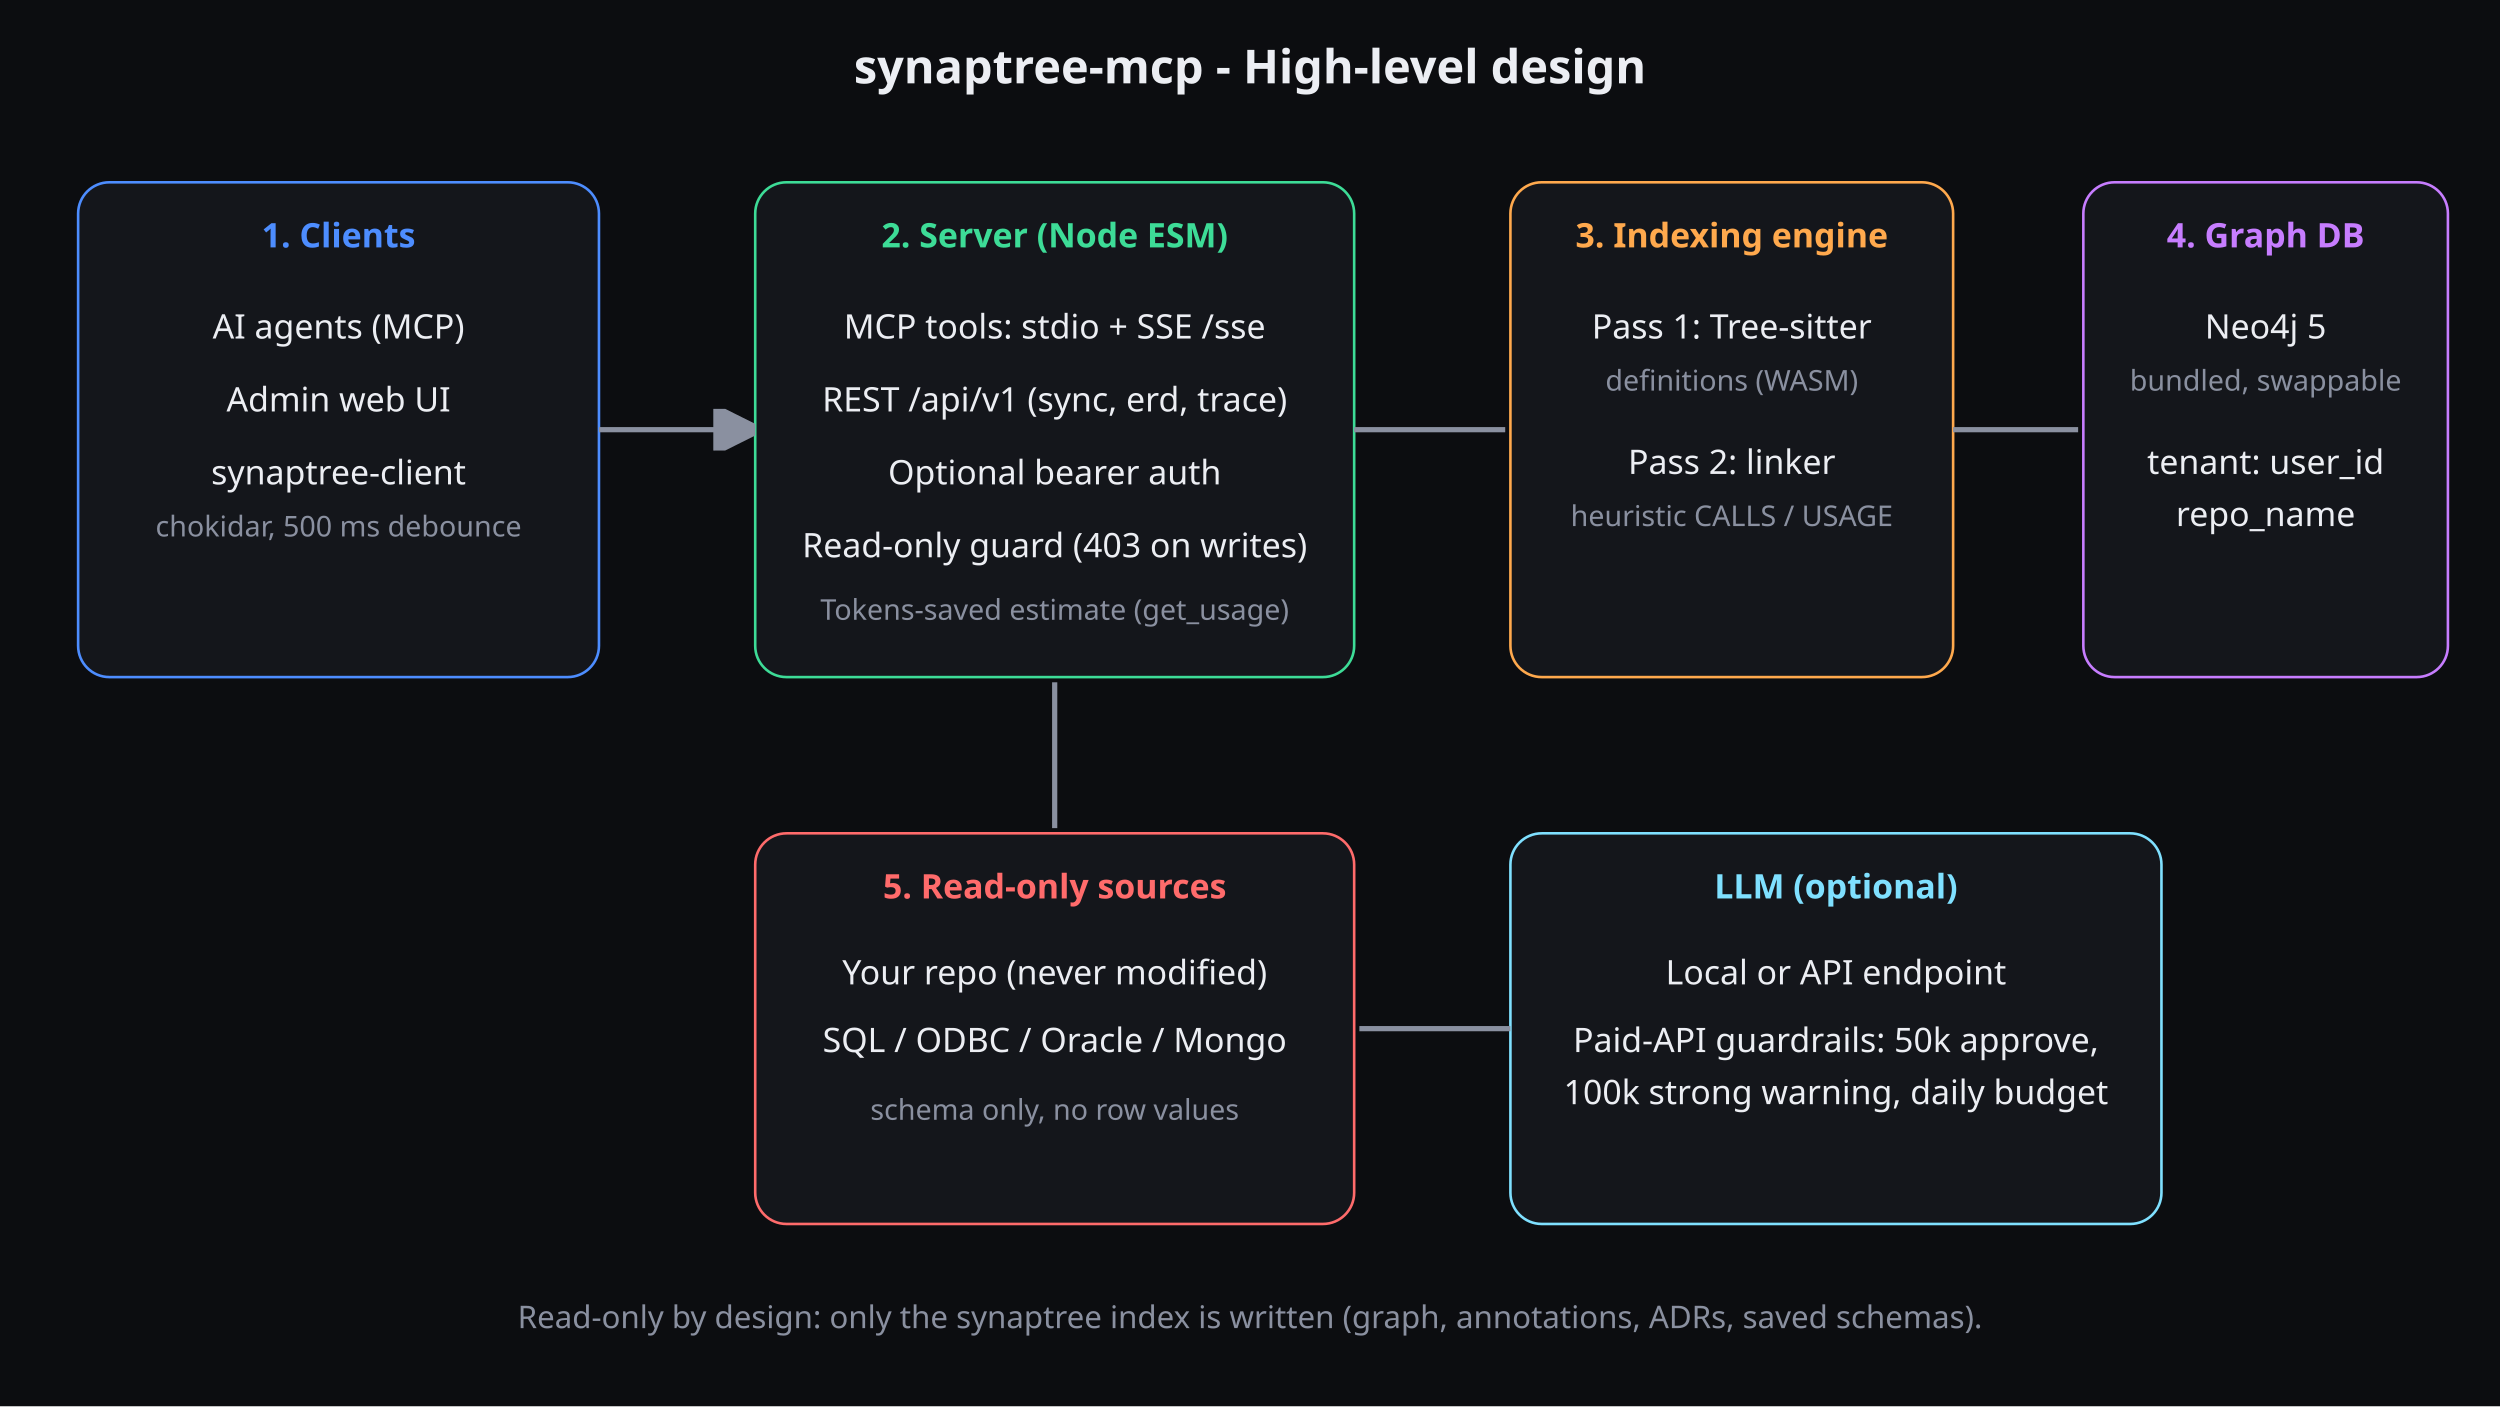
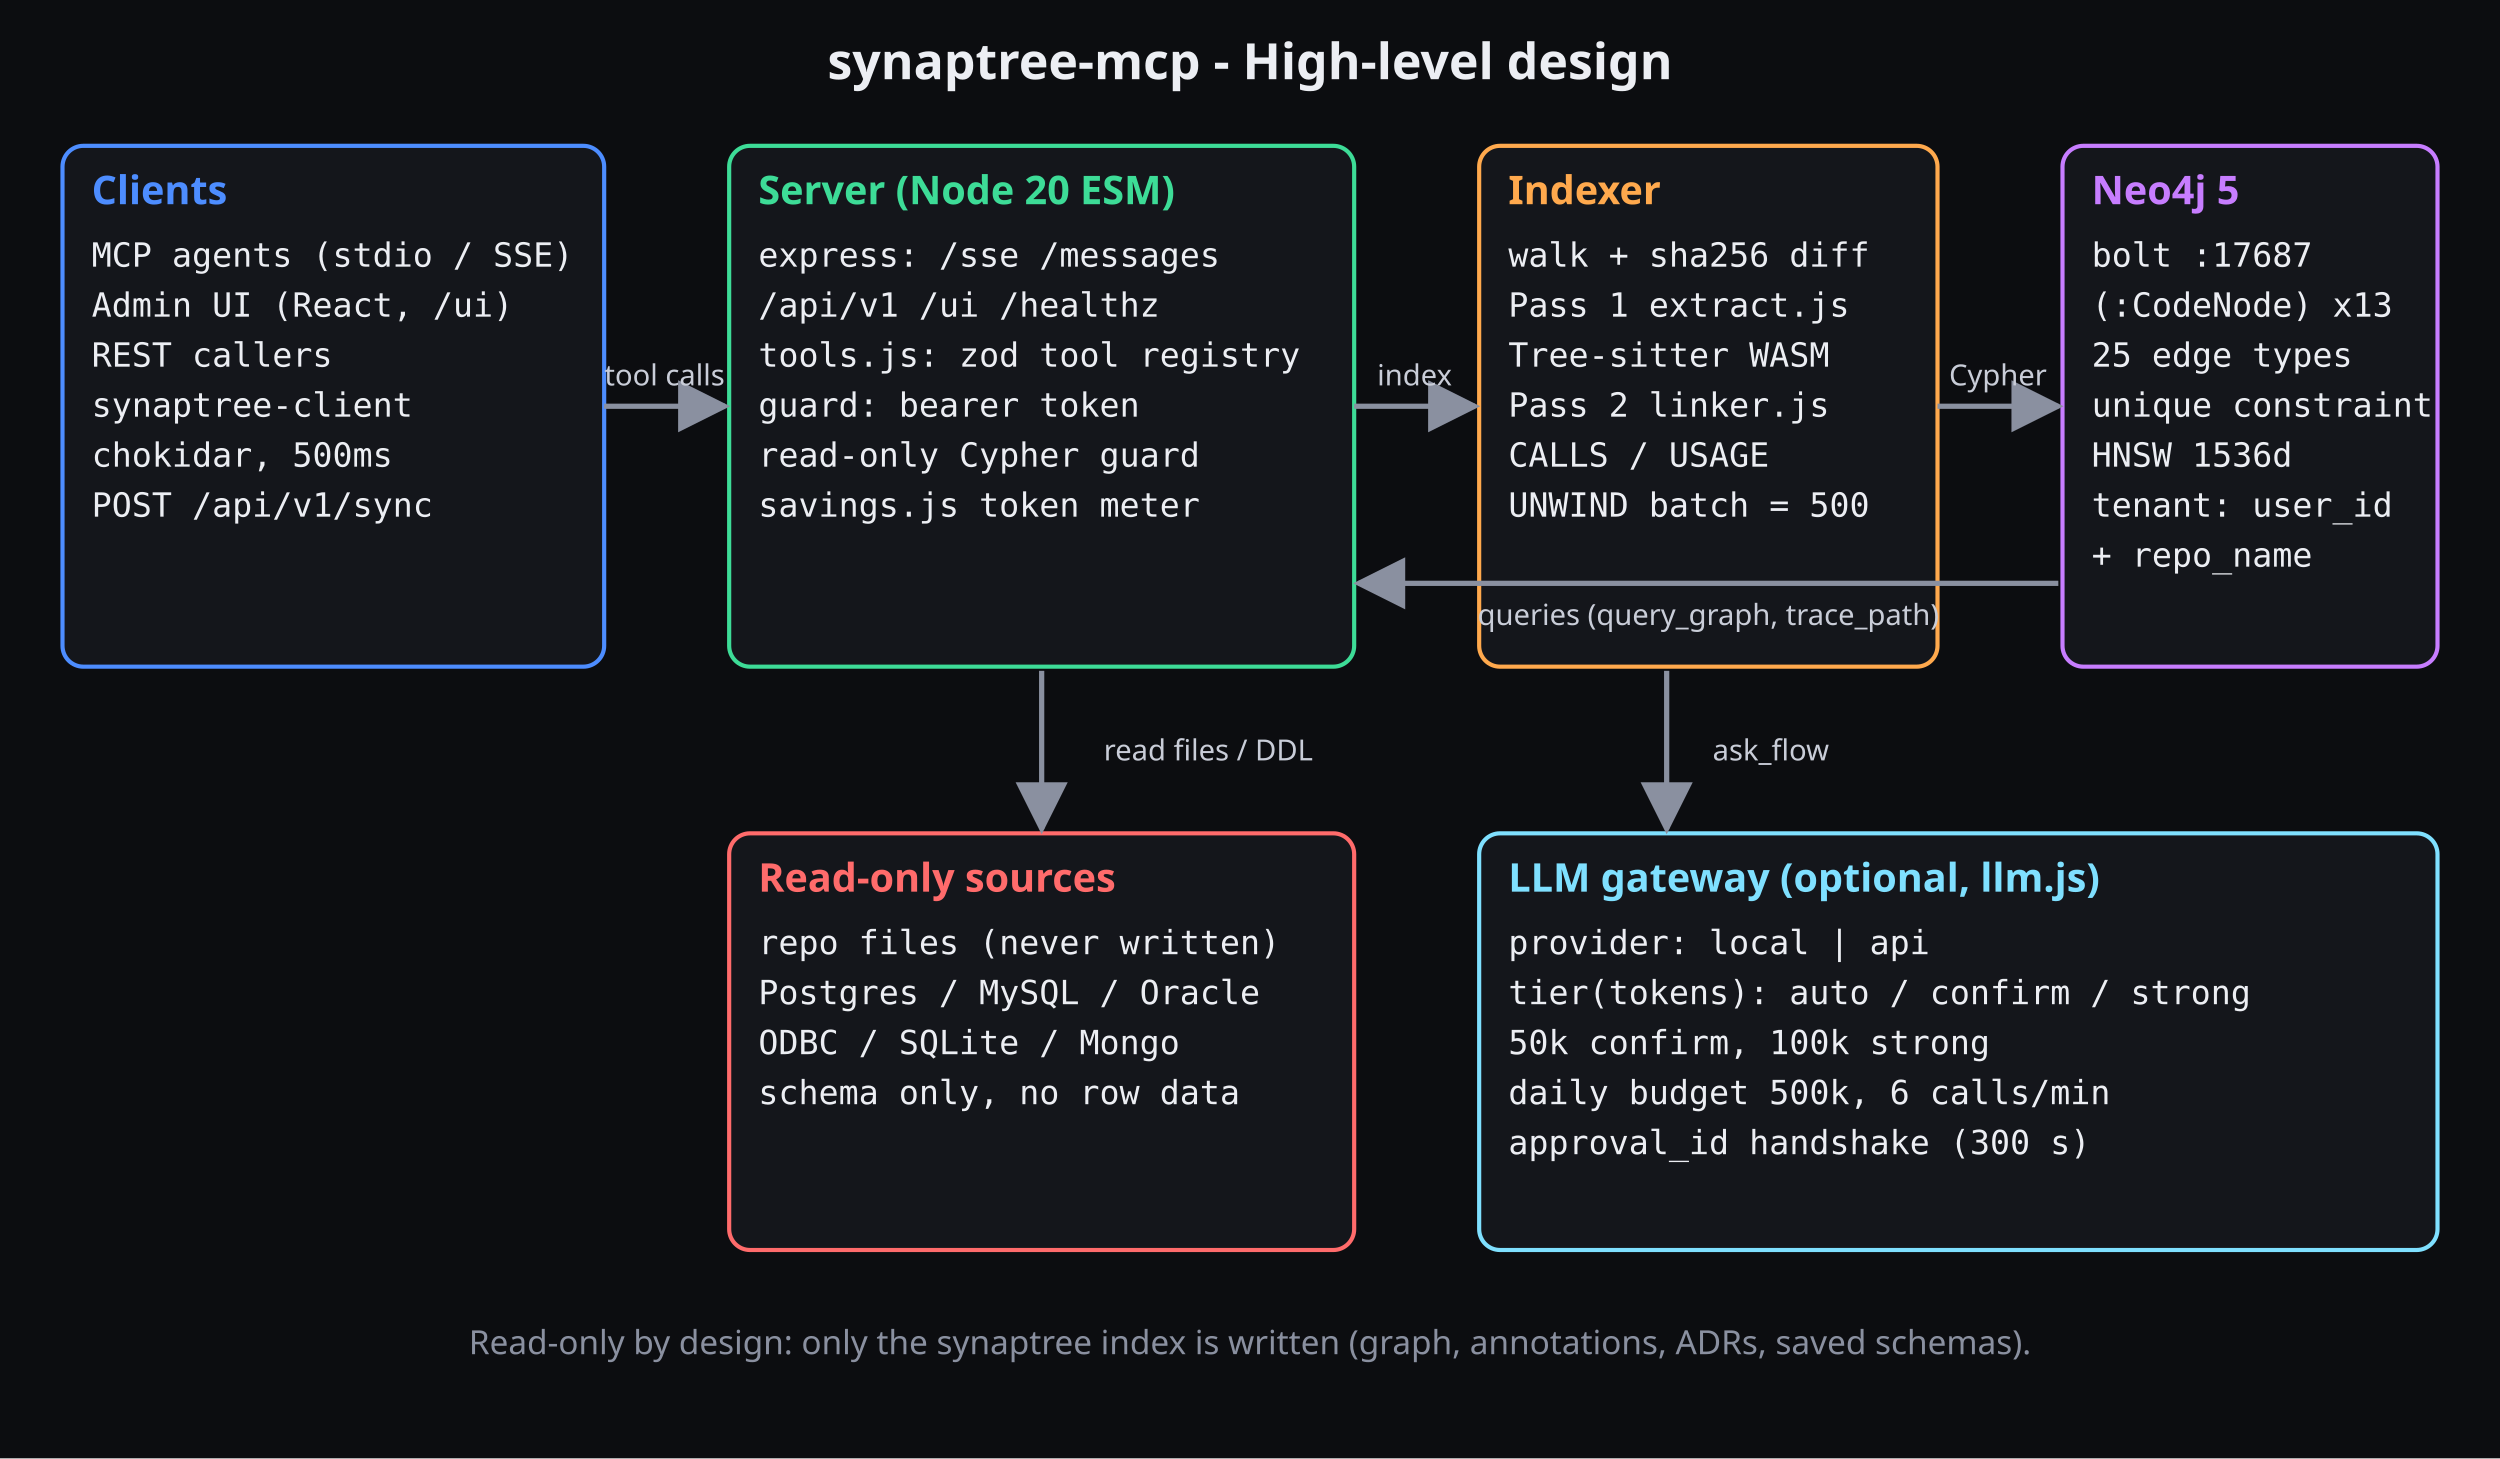
- <svg xmlns="http://www.w3.org/2000/svg" viewBox="0 0 960 540" font-family="system-ui,Segoe UI,sans-serif" font-size="13">
-   <rect width="960" height="540" fill="#0c0d10" />
-   <text x="480" y="32" text-anchor="middle" fill="#eceef3" font-size="18" font-weight="700">synaptree-mcp - High-level design</text>
-   <g id="clients">
-     <rect x="30" y="70" width="200" height="190" rx="12" fill="#14161b" stroke="#4d8dff" />
-     <text x="130" y="95" text-anchor="middle" fill="#4d8dff" font-weight="700">1. Clients</text>
-     <text x="130" y="130" text-anchor="middle" fill="#eceef3">AI agents (MCP)</text>
-     <text x="130" y="158" text-anchor="middle" fill="#eceef3">Admin web UI</text>
-     <text x="130" y="186" text-anchor="middle" fill="#eceef3">synaptree-client</text>
-     <text x="130" y="206" text-anchor="middle" fill="#8a90a0" font-size="11">chokidar, 500 ms debounce</text>
-   </g>
-   <g id="server">
-     <rect x="290" y="70" width="230" height="190" rx="12" fill="#14161b" stroke="#3ddc97" />
-     <text x="405" y="95" text-anchor="middle" fill="#3ddc97" font-weight="700">2. Server (Node ESM)</text>
-     <text x="405" y="130" text-anchor="middle" fill="#eceef3">MCP tools: stdio + SSE /sse</text>
-     <text x="405" y="158" text-anchor="middle" fill="#eceef3">REST /api/v1 (sync, erd, trace)</text>
-     <text x="405" y="186" text-anchor="middle" fill="#eceef3">Optional bearer auth</text>
-     <text x="405" y="214" text-anchor="middle" fill="#eceef3">Read-only guard (403 on writes)</text>
-     <text x="405" y="238" text-anchor="middle" fill="#8a90a0" font-size="11">Tokens-saved estimate (get_usage)</text>
-   </g>
-   <g id="engine">
-     <rect x="580" y="70" width="170" height="190" rx="12" fill="#14161b" stroke="#ffa94d" />
-     <text x="665" y="95" text-anchor="middle" fill="#ffa94d" font-weight="700">3. Indexing engine</text>
-     <text x="665" y="130" text-anchor="middle" fill="#eceef3">Pass 1: Tree-sitter</text>
-     <text x="665" y="150" text-anchor="middle" fill="#8a90a0" font-size="11">definitions (WASM)</text>
-     <text x="665" y="182" text-anchor="middle" fill="#eceef3">Pass 2: linker</text>
-     <text x="665" y="202" text-anchor="middle" fill="#8a90a0" font-size="11">heuristic CALLS / USAGE</text>
-   </g>
-   <g id="graph">
-     <rect x="800" y="70" width="140" height="190" rx="12" fill="#14161b" stroke="#c77dff" />
-     <text x="870" y="95" text-anchor="middle" fill="#c77dff" font-weight="700">4. Graph DB</text>
-     <text x="870" y="130" text-anchor="middle" fill="#eceef3">Neo4j 5</text>
-     <text x="870" y="150" text-anchor="middle" fill="#8a90a0" font-size="11">bundled, swappable</text>
-     <text x="870" y="182" text-anchor="middle" fill="#eceef3">tenant: user_id</text>
-     <text x="870" y="202" text-anchor="middle" fill="#eceef3">repo_name</text>
-   </g>
-   <g id="ext">
-     <rect x="290" y="320" width="230" height="150" rx="12" fill="#14161b" stroke="#ff6b6b" />
-     <text x="405" y="345" text-anchor="middle" fill="#ff6b6b" font-weight="700">5. Read-only sources</text>
-     <text x="405" y="378" text-anchor="middle" fill="#eceef3">Your repo (never modified)</text>
-     <text x="405" y="404" text-anchor="middle" fill="#eceef3">SQL / ODBC / Oracle / Mongo</text>
-     <text x="405" y="430" text-anchor="middle" fill="#8a90a0" font-size="11">schema only, no row values</text>
-   </g>
-   <g id="llm">
-     <rect x="580" y="320" width="250" height="150" rx="12" fill="#14161b" stroke="#7fe0ff" />
-     <text x="705" y="345" text-anchor="middle" fill="#7fe0ff" font-weight="700">LLM (optional)</text>
-     <text x="705" y="378" text-anchor="middle" fill="#eceef3">Local or API endpoint</text>
-     <text x="705" y="404" text-anchor="middle" fill="#eceef3">Paid-API guardrails: 50k approve,</text>
-     <text x="705" y="424" text-anchor="middle" fill="#eceef3">100k strong warning, daily budget</text>
-   </g>
-   <g stroke="#8a90a0" stroke-width="2" fill="none" marker-end="url(#a)">
-     <defs>
-       <marker id="a" markerWidth="8" markerHeight="8" refX="7" refY="4" orient="auto">
-         <path d="M0,0 L8,4 L0,8 z" fill="#8a90a0" />
-       </marker>
-     </defs>
-     <path d="M230 165 H288" />
-     <path d="M520 165 H578" />
-     <path d="M750 165 H798" />
-     <path d="M405 262 V318" />
-     <path d="M580 395 H522" />
-   </g>
-   <text x="480" y="510" text-anchor="middle" fill="#8a90a0" font-size="12">Read-only by design: only the synaptree index is written (graph, annotations, ADRs, saved schemas).</text>
+ <svg xmlns="http://www.w3.org/2000/svg" viewBox="0 0 1200 700" width="1200" height="700" font-family="system-ui,Segoe UI,sans-serif">
+   <defs>
+     <marker id="a" markerWidth="10" markerHeight="10" refX="9" refY="5" orient="auto">
+       <path d="M0,0 L10,5 L0,10 z" fill="#8a90a0" />
+     </marker>
+   </defs>
+   <rect width="1200" height="700" fill="#0c0d10" />
+   <text x="600" y="38" text-anchor="middle" fill="#eceef3" font-size="24" font-weight="700">synaptree-mcp - High-level design</text>
+   <rect x="30" y="70" width="260" height="250" rx="10" fill="#14161b" stroke="#4d8dff" stroke-width="2" />
+   <text x="44" y="98" fill="#4d8dff" font-size="19" font-weight="700">Clients</text>
+   <text x="44" y="128" fill="#eceef3" font-size="16" font-family="ui-monospace,Consolas,monospace">MCP agents (stdio / SSE)</text>
+   <text x="44" y="152" fill="#eceef3" font-size="16" font-family="ui-monospace,Consolas,monospace">Admin UI (React, /ui)</text>
+   <text x="44" y="176" fill="#eceef3" font-size="16" font-family="ui-monospace,Consolas,monospace">REST callers</text>
+   <text x="44" y="200" fill="#eceef3" font-size="16" font-family="ui-monospace,Consolas,monospace">synaptree-client</text>
+   <text x="44" y="224" fill="#eceef3" font-size="16" font-family="ui-monospace,Consolas,monospace">  chokidar, 500ms</text>
+   <text x="44" y="248" fill="#eceef3" font-size="16" font-family="ui-monospace,Consolas,monospace">  POST /api/v1/sync</text>
+   <rect x="350" y="70" width="300" height="250" rx="10" fill="#14161b" stroke="#3ddc97" stroke-width="2" />
+   <text x="364" y="98" fill="#3ddc97" font-size="19" font-weight="700">Server (Node 20 ESM)</text>
+   <text x="364" y="128" fill="#eceef3" font-size="16" font-family="ui-monospace,Consolas,monospace">express: /sse /messages</text>
+   <text x="364" y="152" fill="#eceef3" font-size="16" font-family="ui-monospace,Consolas,monospace">/api/v1  /ui  /healthz</text>
+   <text x="364" y="176" fill="#eceef3" font-size="16" font-family="ui-monospace,Consolas,monospace">tools.js: zod tool registry</text>
+   <text x="364" y="200" fill="#eceef3" font-size="16" font-family="ui-monospace,Consolas,monospace">guard: bearer token</text>
+   <text x="364" y="224" fill="#eceef3" font-size="16" font-family="ui-monospace,Consolas,monospace">read-only Cypher guard</text>
+   <text x="364" y="248" fill="#eceef3" font-size="16" font-family="ui-monospace,Consolas,monospace">savings.js token meter</text>
+   <rect x="710" y="70" width="220" height="250" rx="10" fill="#14161b" stroke="#ffa94d" stroke-width="2" />
+   <text x="724" y="98" fill="#ffa94d" font-size="19" font-weight="700">Indexer</text>
+   <text x="724" y="128" fill="#eceef3" font-size="16" font-family="ui-monospace,Consolas,monospace">walk + sha256 diff</text>
+   <text x="724" y="152" fill="#eceef3" font-size="16" font-family="ui-monospace,Consolas,monospace">Pass 1 extract.js</text>
+   <text x="724" y="176" fill="#eceef3" font-size="16" font-family="ui-monospace,Consolas,monospace">  Tree-sitter WASM</text>
+   <text x="724" y="200" fill="#eceef3" font-size="16" font-family="ui-monospace,Consolas,monospace">Pass 2 linker.js</text>
+   <text x="724" y="224" fill="#eceef3" font-size="16" font-family="ui-monospace,Consolas,monospace">  CALLS / USAGE</text>
+   <text x="724" y="248" fill="#eceef3" font-size="16" font-family="ui-monospace,Consolas,monospace">UNWIND batch = 500</text>
+   <rect x="990" y="70" width="180" height="250" rx="10" fill="#14161b" stroke="#c77dff" stroke-width="2" />
+   <text x="1004" y="98" fill="#c77dff" font-size="19" font-weight="700">Neo4j 5</text>
+   <text x="1004" y="128" fill="#eceef3" font-size="16" font-family="ui-monospace,Consolas,monospace">bolt :17687</text>
+   <text x="1004" y="152" fill="#eceef3" font-size="16" font-family="ui-monospace,Consolas,monospace">(:CodeNode) x13</text>
+   <text x="1004" y="176" fill="#eceef3" font-size="16" font-family="ui-monospace,Consolas,monospace">25 edge types</text>
+   <text x="1004" y="200" fill="#eceef3" font-size="16" font-family="ui-monospace,Consolas,monospace">unique constraint</text>
+   <text x="1004" y="224" fill="#eceef3" font-size="16" font-family="ui-monospace,Consolas,monospace">HNSW 1536d</text>
+   <text x="1004" y="248" fill="#eceef3" font-size="16" font-family="ui-monospace,Consolas,monospace">tenant: user_id</text>
+   <text x="1004" y="272" fill="#eceef3" font-size="16" font-family="ui-monospace,Consolas,monospace">  + repo_name</text>
+   <rect x="350" y="400" width="300" height="200" rx="10" fill="#14161b" stroke="#ff6b6b" stroke-width="2" />
+   <text x="364" y="428" fill="#ff6b6b" font-size="19" font-weight="700">Read-only sources</text>
+   <text x="364" y="458" fill="#eceef3" font-size="16" font-family="ui-monospace,Consolas,monospace">repo files (never written)</text>
+   <text x="364" y="482" fill="#eceef3" font-size="16" font-family="ui-monospace,Consolas,monospace">Postgres / MySQL / Oracle</text>
+   <text x="364" y="506" fill="#eceef3" font-size="16" font-family="ui-monospace,Consolas,monospace">ODBC / SQLite / Mongo</text>
+   <text x="364" y="530" fill="#eceef3" font-size="16" font-family="ui-monospace,Consolas,monospace">schema only, no row data</text>
+   <rect x="710" y="400" width="460" height="200" rx="10" fill="#14161b" stroke="#7fe0ff" stroke-width="2" />
+   <text x="724" y="428" fill="#7fe0ff" font-size="19" font-weight="700">LLM gateway (optional, llm.js)</text>
+   <text x="724" y="458" fill="#eceef3" font-size="16" font-family="ui-monospace,Consolas,monospace">provider: local | api</text>
+   <text x="724" y="482" fill="#eceef3" font-size="16" font-family="ui-monospace,Consolas,monospace">tier(tokens): auto / confirm / strong</text>
+   <text x="724" y="506" fill="#eceef3" font-size="16" font-family="ui-monospace,Consolas,monospace">50k confirm, 100k strong</text>
+   <text x="724" y="530" fill="#eceef3" font-size="16" font-family="ui-monospace,Consolas,monospace">daily budget 500k, 6 calls/min</text>
+   <text x="724" y="554" fill="#eceef3" font-size="16" font-family="ui-monospace,Consolas,monospace">approval_id handshake (300 s)</text>
+   <path d="M290 195 H348" stroke="#8a90a0" stroke-width="2.5" fill="none" marker-end="url(#a)" />
+   <text x="319" y="185" text-anchor="middle" fill="#c9cdd8" font-size="14">tool calls</text>
+   <path d="M650 195 H708" stroke="#8a90a0" stroke-width="2.5" fill="none" marker-end="url(#a)" />
+   <text x="679" y="185" text-anchor="middle" fill="#c9cdd8" font-size="14">index</text>
+   <path d="M930 195 H988" stroke="#8a90a0" stroke-width="2.5" fill="none" marker-end="url(#a)" />
+   <text x="959" y="185" text-anchor="middle" fill="#c9cdd8" font-size="14">Cypher</text>
+   <path d="M500 322 V398" stroke="#8a90a0" stroke-width="2.5" fill="none" marker-end="url(#a)" />
+   <text x="580" y="365" text-anchor="middle" fill="#c9cdd8" font-size="14">read files / DDL</text>
+   <path d="M800 322 V398" stroke="#8a90a0" stroke-width="2.5" fill="none" marker-end="url(#a)" />
+   <text x="850" y="365" text-anchor="middle" fill="#c9cdd8" font-size="14">ask_flow</text>
+   <path d="M988 280 H652" stroke="#8a90a0" stroke-width="2.5" fill="none" marker-end="url(#a)" />
+   <text x="820" y="300" text-anchor="middle" fill="#c9cdd8" font-size="14">queries (query_graph, trace_path)</text>
+   <text x="600" y="650" text-anchor="middle" fill="#8a90a0" font-size="16">Read-only by design: only the synaptree index is written (graph, annotations, ADRs, saved schemas).</text>
</svg>
